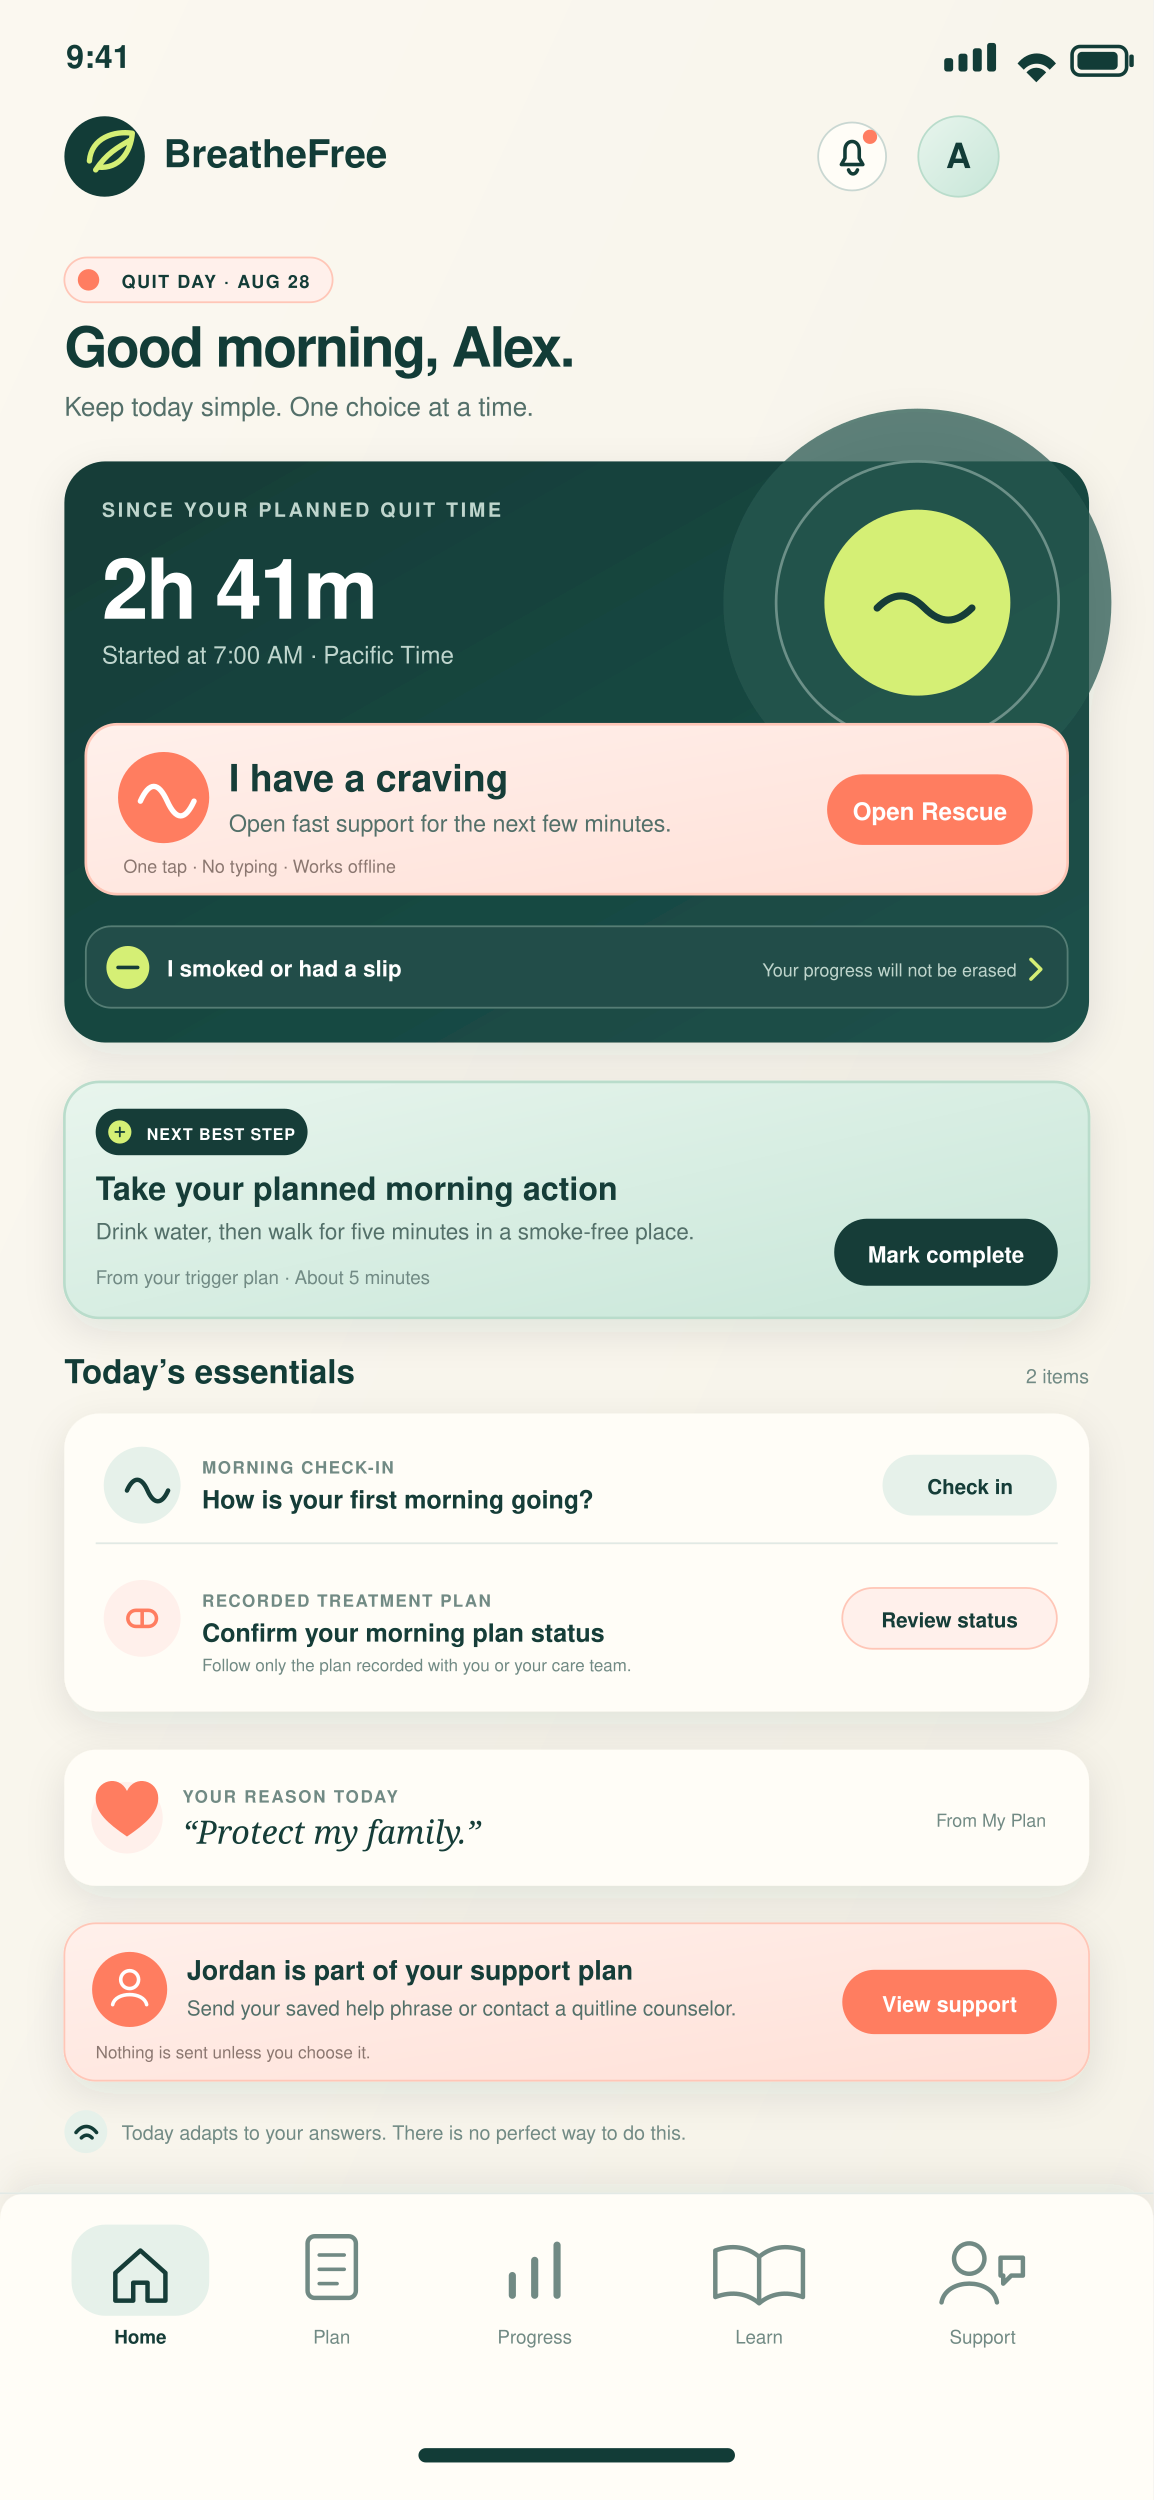
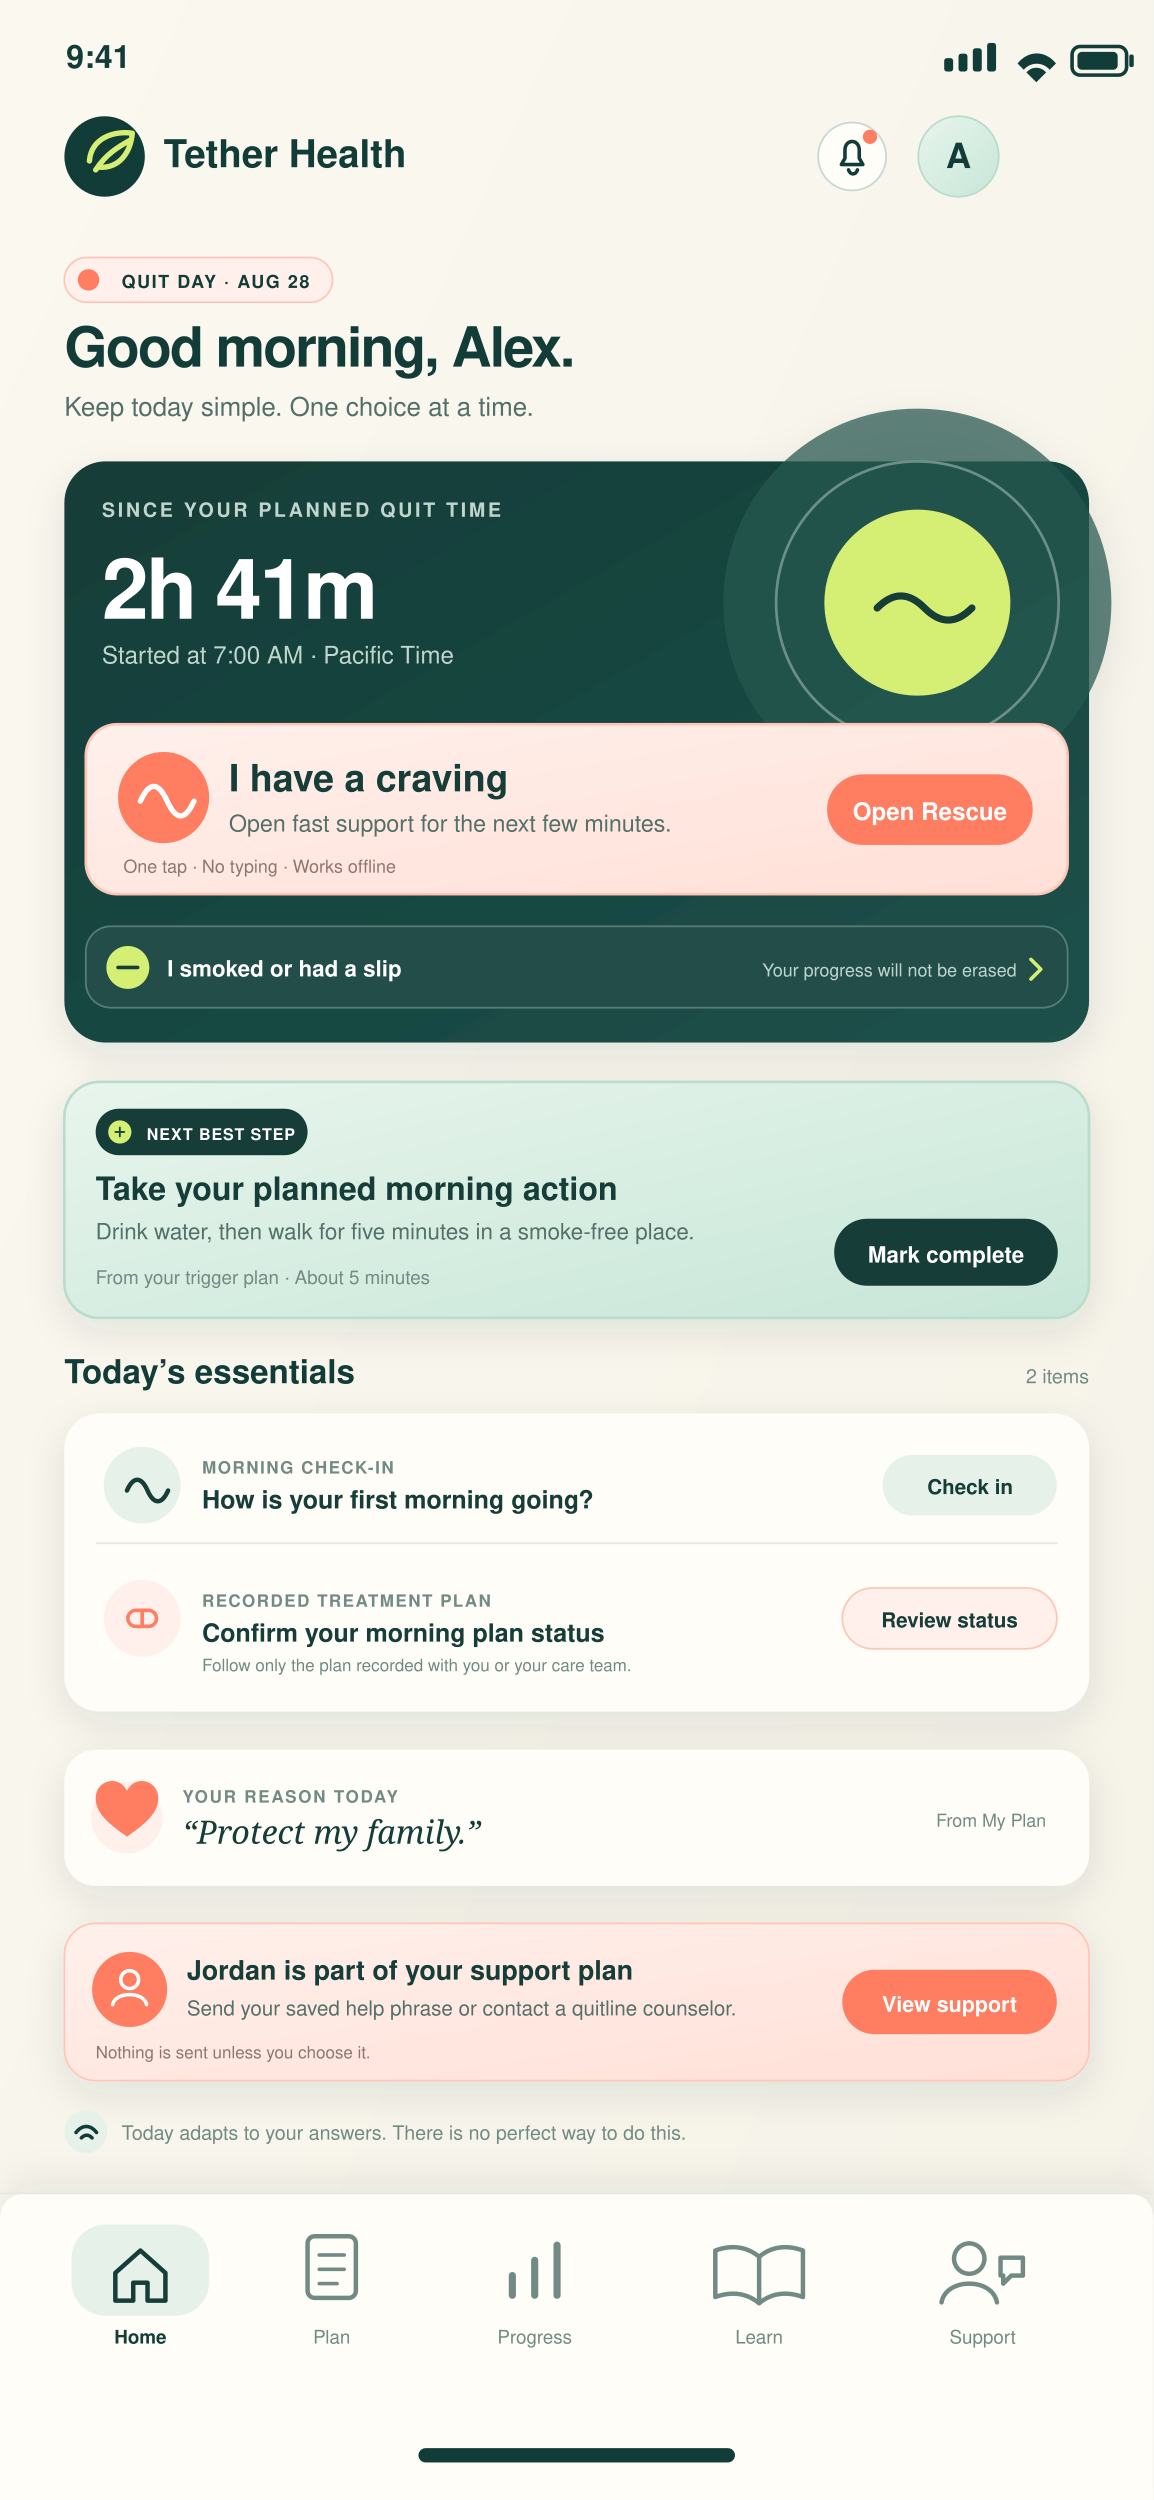
<svg xmlns="http://www.w3.org/2000/svg" width="1290" height="2796" viewBox="0 0 1290 2796">
  <defs>
    <linearGradient id="s22bg" x1="0" y1="0" x2="1" y2="1">
      <stop offset="0" stop-color="#FBF8F0" />
      <stop offset="1" stop-color="#F5F2E8" />
    </linearGradient>
    <linearGradient id="s22hero" x1="0" y1="0" x2="1" y2="1">
      <stop offset="0" stop-color="#123C37" />
      <stop offset="1" stop-color="#1D514A" />
    </linearGradient>
    <linearGradient id="s22mint" x1="0" y1="0" x2="1" y2="1">
      <stop offset="0" stop-color="#E8F5ED" />
      <stop offset="1" stop-color="#C7E6D8" />
    </linearGradient>
    <linearGradient id="s22coral" x1="0" y1="0" x2="1" y2="1">
      <stop offset="0" stop-color="#FFF0EB" />
      <stop offset="1" stop-color="#FFE0D7" />
    </linearGradient>
    <filter id="s22shadow" x="-30%" y="-30%" width="160%" height="180%">
      <feDropShadow dx="0" dy="14" stdDeviation="22" flood-color="#123C37" flood-opacity="0.10" />
    </filter>
    <filter id="s22navshadow" x="-20%" y="-60%" width="140%" height="200%">
      <feDropShadow dx="0" dy="-10" stdDeviation="22" flood-color="#123C37" flood-opacity="0.08" />
    </filter>
  </defs>
  <rect width="1290" height="2796" fill="url(#s22bg)" />
  <g fill="#123C37" font-family="Nimbus Sans, Arial, sans-serif" font-weight="700">
    <text x="74" y="76" font-size="36">9:41</text>
    <g transform="translate(1056 43)">
      <rect x="0" y="22" width="10" height="15" rx="3" />
      <rect x="16" y="17" width="10" height="20" rx="3" />
      <rect x="32" y="11" width="10" height="26" rx="3" />
      <rect x="48" y="5" width="10" height="32" rx="3" />
      <path d="M82 28c12-15 31-15 43 0l-7 7c-8-9-21-9-29 0zm10 10c6-7 16-7 22 0l-11 11z" />
      <rect x="143" y="9" width="61" height="32" rx="9" fill="none" stroke="#123C37" stroke-width="4" />
      <rect x="207" y="18" width="5" height="14" rx="2" />
      <rect x="149" y="15" width="45" height="20" rx="5" />
    </g>
  </g>
  <g transform="translate(72 130)">
    <circle cx="45" cy="45" r="45" fill="#123C37" />
    <path d="M28 50c2-26 28-34 48-31-2 22-15 40-38 38M35 60c12-18 24-25 40-34" fill="none" stroke="#D5EF75" stroke-width="6" stroke-linecap="round" stroke-linejoin="round" />
-     <text x="111" y="57" fill="#123C37" font-family="Nimbus Sans, Arial, sans-serif" font-weight="700" font-size="43">BreatheFree</text>
+     <text x="111" y="57" fill="#123C37" font-family="Nimbus Sans, Arial, sans-serif" font-weight="700" font-size="43">Tether Health</text>
    <g transform="translate(843 7)">
      <circle cx="38" cy="38" r="38" fill="#FFFDF7" stroke="#C9D7D2" stroke-width="2" />
      <path d="M26 47h24l-4-7V31c0-13-16-13-16 0v9zM34 53c2 6 8 6 10 0" fill="none" stroke="#123C37" stroke-width="4" stroke-linecap="round" stroke-linejoin="round" />
      <circle cx="58" cy="16" r="8" fill="#FF7D61" />
    </g>
    <g transform="translate(955 0)">
      <circle cx="45" cy="45" r="45" fill="url(#s22mint)" stroke="#B9DCCB" stroke-width="2" />
      <text x="45" y="58" text-anchor="middle" fill="#123C37" font-family="Nimbus Sans, Arial, sans-serif" font-weight="700" font-size="39">A</text>
    </g>
  </g>
  <g transform="translate(72 288)">
    <rect width="300" height="50" rx="25" fill="#FFF0EB" stroke="#FFC6B7" stroke-width="2" />
    <circle cx="27" cy="25" r="12" fill="#FF7D61" />
    <text x="169" y="34" text-anchor="middle" fill="#123C37" font-family="Nimbus Sans, Arial, sans-serif" font-weight="700" font-size="20" letter-spacing="1.8">QUIT DAY · AUG 28</text>
  </g>
  <text x="72" y="410" fill="#123C37" font-family="Nimbus Sans, Arial, sans-serif" font-weight="700" font-size="62" letter-spacing="-2">Good morning, Alex.</text>
  <text x="72" y="465" fill="#536F69" font-family="Nimbus Sans, Arial, sans-serif" font-size="29">Keep today simple. One choice at a time.</text>
  <g transform="translate(72 516)" filter="url(#s22shadow)">
    <rect width="1146" height="650" rx="46" fill="url(#s22hero)" />
    <circle cx="954" cy="158" r="217" fill="#285850" opacity="0.73" />
    <circle cx="954" cy="158" r="158" fill="none" stroke="#6C9088" stroke-width="3" />
    <circle cx="954" cy="158" r="104" fill="#D5EF75" />
    <path d="M909 164c18-18 35-18 53 0s35 18 53 0" fill="none" stroke="#123C37" stroke-width="8" stroke-linecap="round" />
    <text x="42" y="62" fill="#BFD5CD" font-family="Nimbus Sans, Arial, sans-serif" font-weight="700" font-size="22" letter-spacing="3">SINCE YOUR PLANNED QUIT TIME</text>
    <text x="42" y="176" fill="#FFFFFF" font-family="Nimbus Sans, Arial, sans-serif" font-weight="700" font-size="94" letter-spacing="-3">2h 41m</text>
    <text x="42" y="226" fill="#BFD5CD" font-family="Nimbus Sans, Arial, sans-serif" font-size="27">Started at 7:00 AM · Pacific Time</text>
    <g transform="translate(24 294)">
      <rect width="1098" height="190" rx="35" fill="url(#s22coral)" stroke="#FFC6B7" stroke-width="3" />
      <circle cx="87" cy="82" r="51" fill="#FF7D61" />
      <path d="M61 86c10-22 20-22 30 0s20 22 30 0" fill="none" stroke="#FFFFFF" stroke-width="6" stroke-linecap="round" />
      <text x="160" y="75" fill="#123C37" font-family="Nimbus Sans, Arial, sans-serif" font-weight="700" font-size="42">I have a craving</text>
      <text x="160" y="120" fill="#536F69" font-family="Nimbus Sans, Arial, sans-serif" font-size="26">Open fast support for the next few minutes.</text>
      <g transform="translate(829 56)">
        <rect width="230" height="79" rx="40" fill="#FF7D61" />
        <text x="115" y="51" text-anchor="middle" fill="#FFFFFF" font-family="Nimbus Sans, Arial, sans-serif" font-weight="700" font-size="27">Open Rescue</text>
      </g>
      <text x="42" y="166" fill="#8B7770" font-family="Nimbus Sans, Arial, sans-serif" font-size="20">One tap · No typing · Works offline</text>
    </g>
    <g transform="translate(24 520)">
      <rect width="1098" height="91" rx="28" fill="#234E48" stroke="#557D75" stroke-width="2" />
      <circle cx="47" cy="46" r="24" fill="#D5EF75" />
      <path d="M36 46h22" stroke="#123C37" stroke-width="4" stroke-linecap="round" />
      <text x="91" y="56" fill="#FFFFFF" font-family="Nimbus Sans, Arial, sans-serif" font-weight="700" font-size="25">I smoked or had a slip</text>
      <text x="1041" y="56" text-anchor="end" fill="#BFD5CD" font-family="Nimbus Sans, Arial, sans-serif" font-size="20">Your progress will not be erased</text>
      <path d="M1057 37l11 11-11 11" fill="none" stroke="#D5EF75" stroke-width="4" stroke-linecap="round" stroke-linejoin="round" />
    </g>
  </g>
  <g transform="translate(72 1210)" filter="url(#s22shadow)">
    <rect width="1146" height="264" rx="39" fill="url(#s22mint)" stroke="#B9DCCB" stroke-width="3" />
    <g transform="translate(35 30)">
      <rect width="237" height="52" rx="26" fill="#123C37" />
      <circle cx="27" cy="26" r="13" fill="#D5EF75" />
      <path d="M22 26h10M27 21v10" stroke="#123C37" stroke-width="2" stroke-linecap="round" />
      <text x="140" y="35" text-anchor="middle" fill="#FFFFFF" font-family="Nimbus Sans, Arial, sans-serif" font-weight="700" font-size="18" letter-spacing="1">NEXT BEST STEP</text>
    </g>
    <text x="35" y="132" fill="#123C37" font-family="Nimbus Sans, Arial, sans-serif" font-weight="700" font-size="36">Take your planned morning action</text>
    <text x="35" y="176" fill="#536F69" font-family="Nimbus Sans, Arial, sans-serif" font-size="25">Drink water, then walk for five minutes in a smoke-free place.</text>
    <g transform="translate(861 153)">
      <rect width="250" height="75" rx="37" fill="#123C37" />
      <text x="125" y="49" text-anchor="middle" fill="#FFFFFF" font-family="Nimbus Sans, Arial, sans-serif" font-weight="700" font-size="25">Mark complete</text>
    </g>
    <text x="35" y="226" fill="#718A84" font-family="Nimbus Sans, Arial, sans-serif" font-size="21">From your trigger plan · About 5 minutes</text>
  </g>
  <text x="72" y="1547" fill="#123C37" font-family="Nimbus Sans, Arial, sans-serif" font-weight="700" font-size="37">Today’s essentials</text>
  <text x="1218" y="1547" text-anchor="end" fill="#718A84" font-family="Nimbus Sans, Arial, sans-serif" font-size="22">2 items</text>
  <g transform="translate(72 1581)" filter="url(#s22shadow)">
    <rect width="1146" height="333" rx="39" fill="#FFFDF7" />
    <g transform="translate(35 28)">
      <circle cx="52" cy="52" r="43" fill="#E6F1EA" />
      <path d="M35 58c7-16 16-16 23 0s16 16 23 0" fill="none" stroke="#123C37" stroke-width="5" stroke-linecap="round" />
      <text x="119" y="39" fill="#718A84" font-family="Nimbus Sans, Arial, sans-serif" font-weight="700" font-size="19" letter-spacing="1.7">MORNING CHECK-IN</text>
      <text x="119" y="78" fill="#123C37" font-family="Nimbus Sans, Arial, sans-serif" font-weight="700" font-size="28">How is your first morning going?</text>
      <g transform="translate(880 18)">
        <rect width="195" height="68" rx="34" fill="#E6F1EA" />
        <text x="98" y="44" text-anchor="middle" fill="#123C37" font-family="Nimbus Sans, Arial, sans-serif" font-weight="700" font-size="23">Check in</text>
      </g>
    </g>
    <line x1="35" y1="145" x2="1111" y2="145" stroke="#E1E9E4" stroke-width="2" />
    <g transform="translate(35 177)">
      <circle cx="52" cy="52" r="43" fill="#FFF0EB" />
      <rect x="36" y="43" width="32" height="18" rx="9" fill="none" stroke="#FF7D61" stroke-width="4" />
      <path d="M52 43v18" stroke="#FF7D61" stroke-width="4" />
      <text x="119" y="39" fill="#718A84" font-family="Nimbus Sans, Arial, sans-serif" font-weight="700" font-size="19" letter-spacing="1.7">RECORDED TREATMENT PLAN</text>
      <text x="119" y="78" fill="#123C37" font-family="Nimbus Sans, Arial, sans-serif" font-weight="700" font-size="28">Confirm your morning plan status</text>
      <g transform="translate(835 18)">
        <rect width="240" height="68" rx="34" fill="#FFF0EB" stroke="#FFC6B7" stroke-width="2" />
        <text x="120" y="44" text-anchor="middle" fill="#123C37" font-family="Nimbus Sans, Arial, sans-serif" font-weight="700" font-size="23">Review status</text>
      </g>
      <text x="119" y="111" fill="#718A84" font-family="Nimbus Sans, Arial, sans-serif" font-size="19">Follow only the plan recorded with you or your care team.</text>
    </g>
  </g>
  <g transform="translate(72 1957)" filter="url(#s22shadow)">
    <rect width="1146" height="152" rx="35" fill="#FFFDF7" />
    <circle cx="70" cy="76" r="40" fill="#FFF0EB" />
    <path d="M70 97c-22-15-35-27-35-43 0-20 26-27 35-8 9-19 35-12 35 8 0 16-13 28-35 43z" fill="#FF7D61" />
    <text x="132" y="59" fill="#718A84" font-family="Nimbus Sans, Arial, sans-serif" font-weight="700" font-size="19" letter-spacing="2">YOUR REASON TODAY</text>
    <text x="132" y="105" fill="#123C37" font-family="Georgia, serif" font-style="italic" font-size="36">“Protect my family.”</text>
    <text x="1098" y="86" text-anchor="end" fill="#718A84" font-family="Nimbus Sans, Arial, sans-serif" font-size="20">From My Plan</text>
  </g>
  <g transform="translate(72 2151)" filter="url(#s22shadow)">
    <rect width="1146" height="176" rx="35" fill="url(#s22coral)" stroke="#FFC6B7" stroke-width="2" />
    <circle cx="73" cy="74" r="42" fill="#FF7D61" />
    <circle cx="73" cy="63" r="10" fill="none" stroke="#FFFFFF" stroke-width="4" />
    <path d="M54 91c3-15 35-15 38 0" fill="none" stroke="#FFFFFF" stroke-width="4" stroke-linecap="round" />
    <text x="137" y="63" fill="#123C37" font-family="Nimbus Sans, Arial, sans-serif" font-weight="700" font-size="30">Jordan is part of your support plan</text>
    <text x="137" y="103" fill="#536F69" font-family="Nimbus Sans, Arial, sans-serif" font-size="23">Send your saved help phrase or contact a quitline counselor.</text>
    <g transform="translate(870 52)">
      <rect width="240" height="72" rx="36" fill="#FF7D61" />
      <text x="120" y="47" text-anchor="middle" fill="#FFFFFF" font-family="Nimbus Sans, Arial, sans-serif" font-weight="700" font-size="24">View support</text>
    </g>
    <text x="35" y="151" fill="#8B7770" font-family="Nimbus Sans, Arial, sans-serif" font-size="19">Nothing is sent unless you choose it.</text>
  </g>
  <g transform="translate(72 2360)">
    <circle cx="24" cy="24" r="24" fill="#E6F1EA" />
    <path d="M13 25c7-9 16-9 23 0M19 31c4-4 8-4 12 0" fill="none" stroke="#123C37" stroke-width="4" stroke-linecap="round" />
    <text x="64" y="33" fill="#718A84" font-family="Nimbus Sans, Arial, sans-serif" font-size="22">Today adapts to your answers. There is no perfect way to do this.</text>
  </g>
  <g transform="translate(0 2453)" filter="url(#s22navshadow)">
    <path d="M0 32Q0 0 32 0h1226q32 0 32 32v311H0z" fill="#FFFDF7" />
    <line x1="0" y1="0" x2="1290" y2="0" stroke="#E2E9E5" stroke-width="2" />
    <g transform="translate(80 35)">
      <rect width="154" height="102" rx="38" fill="#E6F1EA" />
      <path d="M49 54l28-25 28 25v31H85V65H69v20H49z" fill="none" stroke="#123C37" stroke-width="5" stroke-linejoin="round" />
      <text x="77" y="133" text-anchor="middle" fill="#123C37" font-family="Nimbus Sans, Arial, sans-serif" font-weight="700" font-size="21">Home</text>
    </g>
    <g transform="translate(308 44)">
      <rect x="36" y="4" width="54" height="69" rx="8" fill="none" stroke="#718A84" stroke-width="5" />
      <path d="M49 25h28M49 41h28M49 57h20" fill="none" stroke="#718A84" stroke-width="4" stroke-linecap="round" />
      <text x="63" y="124" text-anchor="middle" fill="#718A84" font-family="Nimbus Sans, Arial, sans-serif" font-size="21">Plan</text>
    </g>
    <g transform="translate(542 44)">
      <path d="M31 70V48M56 70V31M81 70V14" fill="none" stroke="#718A84" stroke-width="8" stroke-linecap="round" />
      <text x="56" y="124" text-anchor="middle" fill="#718A84" font-family="Nimbus Sans, Arial, sans-serif" font-size="21">Progress</text>
    </g>
    <g transform="translate(780 44)">
      <path d="M20 20c19-7 36-4 49 7v52c-13-11-30-14-49-7zM118 20c-19-7-36-4-49 7v52c13-11 30-14 49-7z" fill="none" stroke="#718A84" stroke-width="5" stroke-linejoin="round" />
      <text x="69" y="124" text-anchor="middle" fill="#718A84" font-family="Nimbus Sans, Arial, sans-serif" font-size="21">Learn</text>
    </g>
    <g transform="translate(1030 44)">
      <circle cx="54" cy="29" r="17" fill="none" stroke="#718A84" stroke-width="5" />
      <path d="M23 78c5-28 57-28 62 0M89 28h25v20H101l-9 9v-9h-3z" fill="none" stroke="#718A84" stroke-width="5" stroke-linecap="round" stroke-linejoin="round" />
      <text x="69" y="124" text-anchor="middle" fill="#718A84" font-family="Nimbus Sans, Arial, sans-serif" font-size="21">Support</text>
    </g>
  </g>
  <rect x="468" y="2738" width="354" height="16" rx="8" fill="#123C37" />
</svg>
